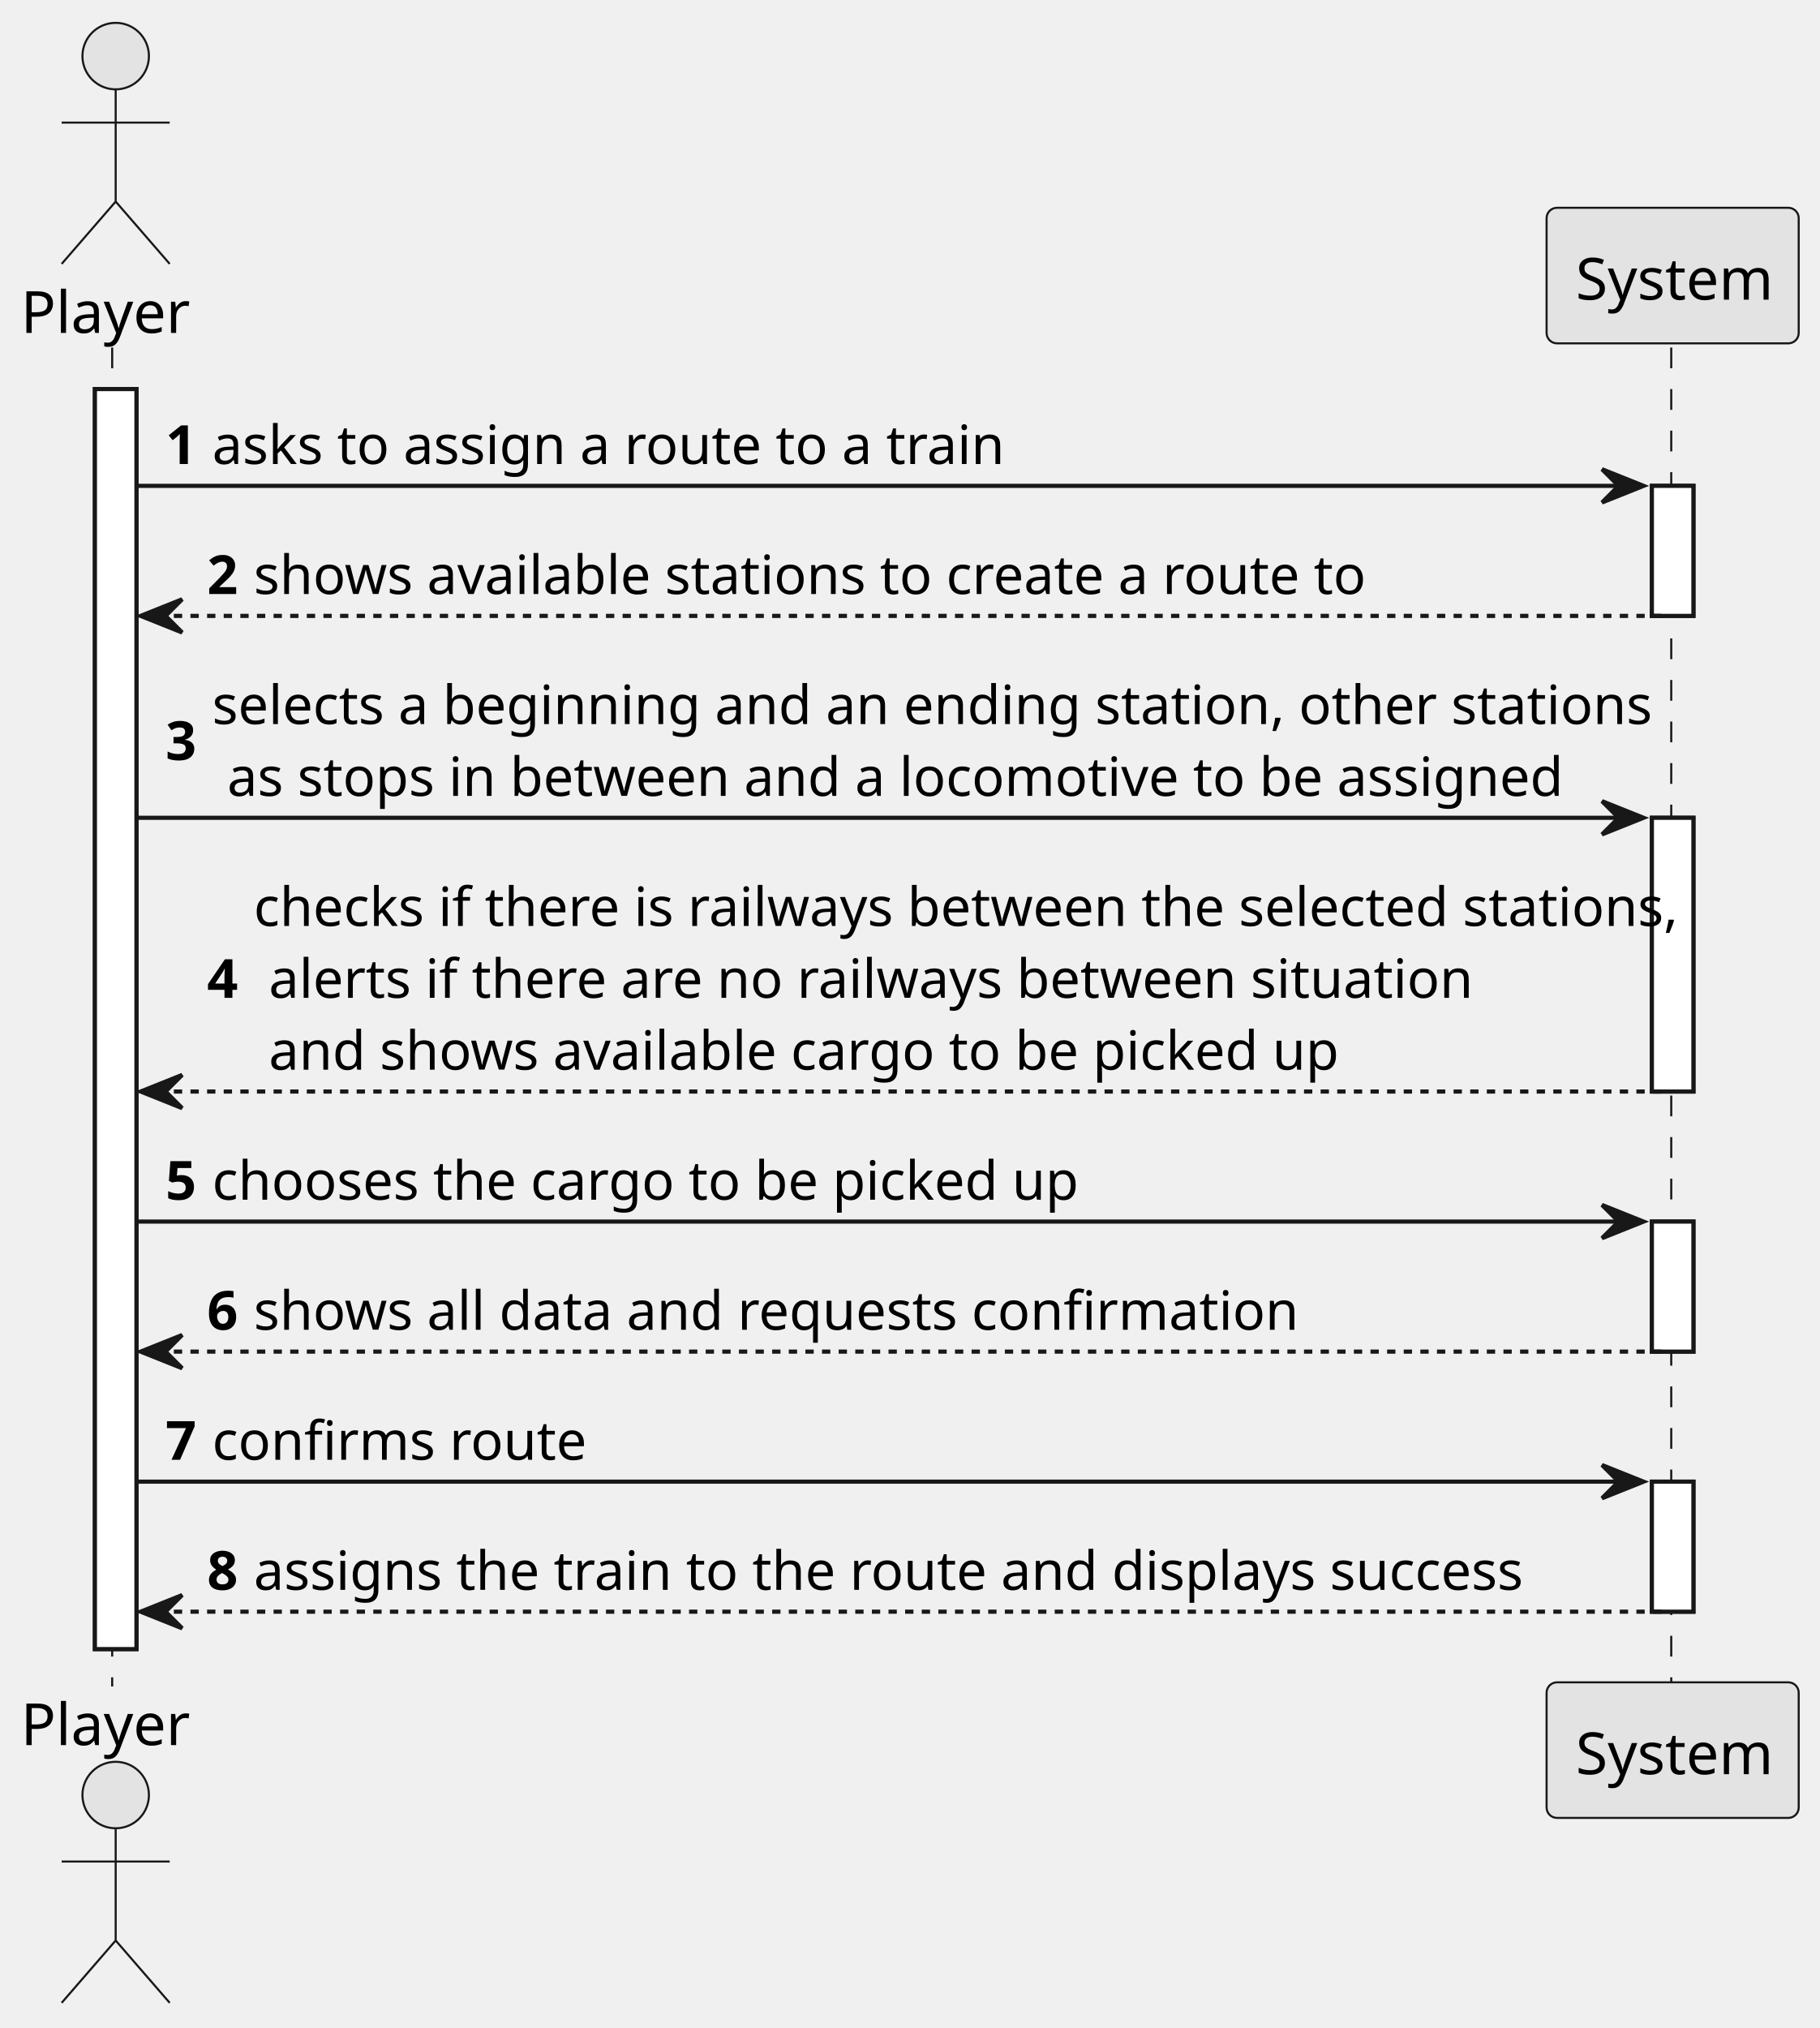
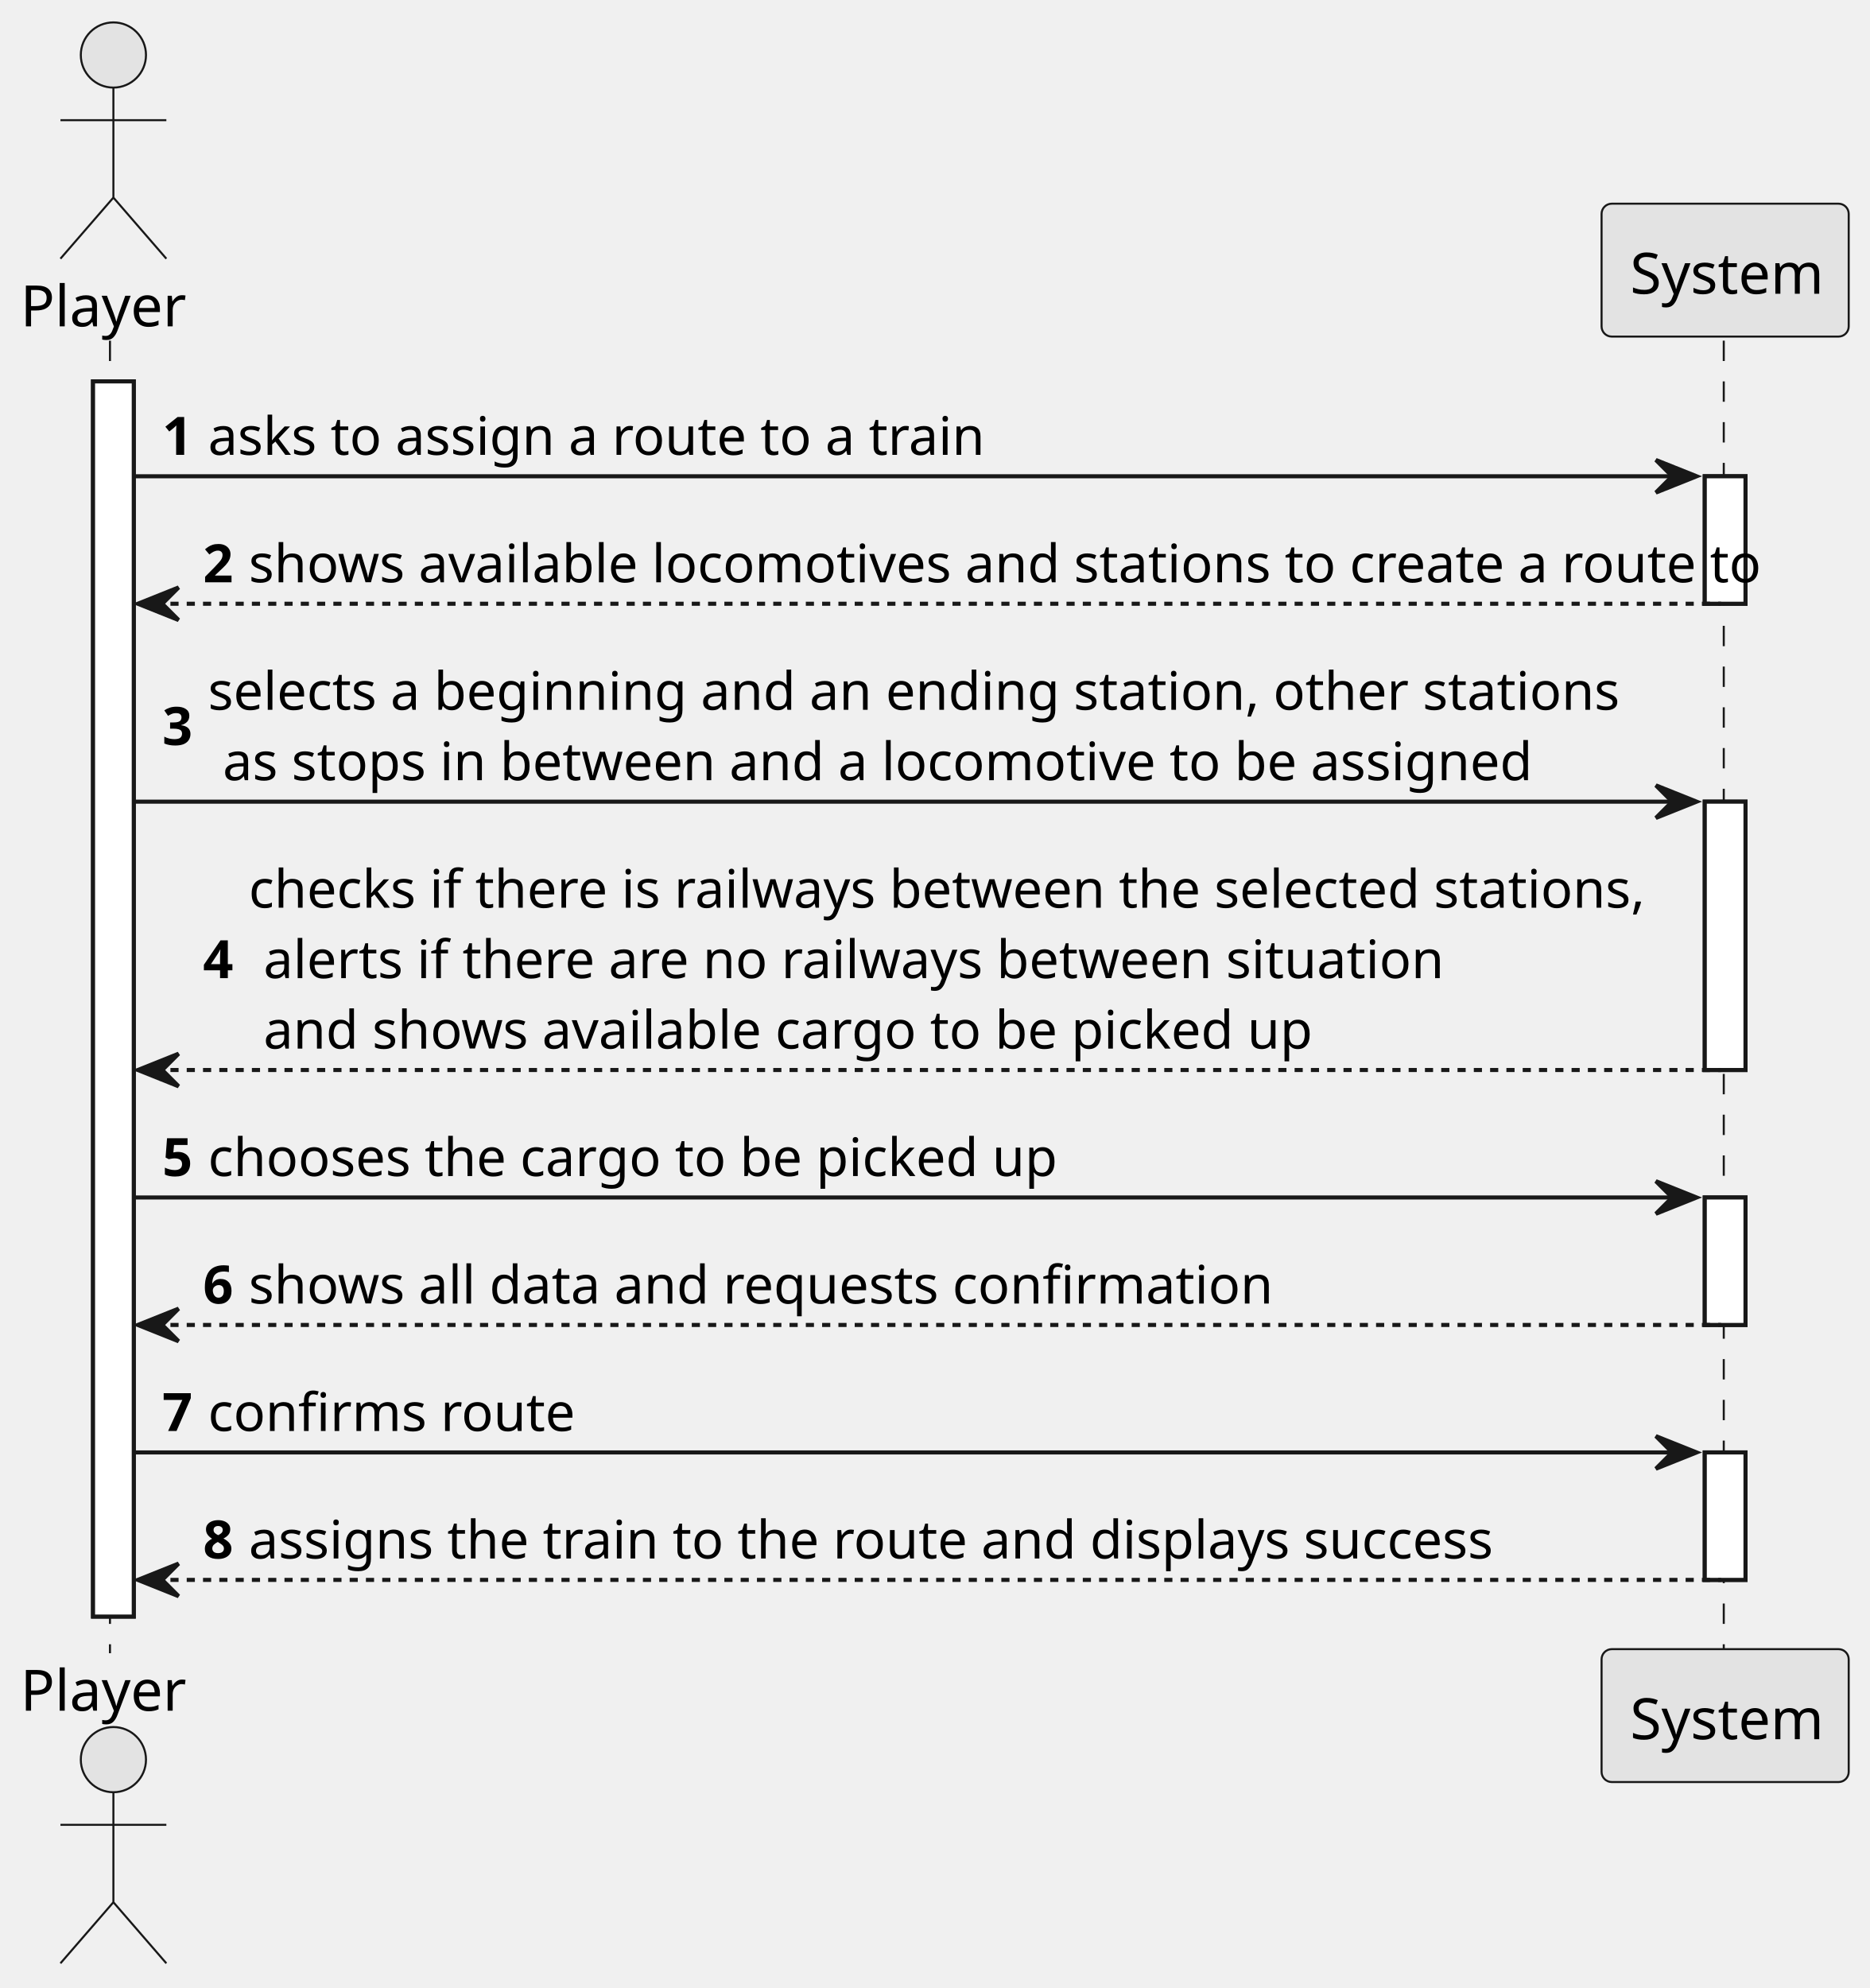
- <svg xmlns="http://www.w3.org/2000/svg" contentStyleType="text/css" height="488px" preserveAspectRatio="none" style="width:438px;height:488px;background:#FFFFFF;" version="1.1" viewBox="0 0 438 488" width="438px" zoomAndPan="magnify">
+ <svg xmlns="http://www.w3.org/2000/svg" contentStyleType="text/css" height="488px" preserveAspectRatio="none" style="width:459px;height:488px;background:#FFFFFF;" version="1.1" viewBox="0 0 459 488" width="459px" zoomAndPan="magnify">
  <defs />
  <g>
    <rect fill="#FFFFFF" height="303.201" style="stroke:#181818;stroke-width:1.0;" width="10" x="22.841" y="93.621" />
-     <rect fill="#FFFFFF" height="31.291" style="stroke:#181818;stroke-width:1.0;" width="10" x="397.565" y="116.912" />
-     <rect fill="#FFFFFF" height="65.873" style="stroke:#181818;stroke-width:1.0;" width="10" x="397.565" y="196.785" />
-     <rect fill="#FFFFFF" height="31.291" style="stroke:#181818;stroke-width:1.0;" width="10" x="397.565" y="293.949" />
-     <rect fill="#FFFFFF" height="31.291" style="stroke:#181818;stroke-width:1.0;" width="10" x="397.565" y="356.531" />
+     <rect fill="#FFFFFF" height="31.291" style="stroke:#181818;stroke-width:1.0;" width="10" x="418.544" y="116.912" />
+     <rect fill="#FFFFFF" height="65.873" style="stroke:#181818;stroke-width:1.0;" width="10" x="418.544" y="196.785" />
+     <rect fill="#FFFFFF" height="31.291" style="stroke:#181818;stroke-width:1.0;" width="10" x="418.544" y="293.949" />
+     <rect fill="#FFFFFF" height="31.291" style="stroke:#181818;stroke-width:1.0;" width="10" x="418.544" y="356.531" />
    <line style="stroke:#181818;stroke-width:0.5;stroke-dasharray:5.0,5.0;" x1="27" x2="27" y1="83.621" y2="405.822" />
-     <line style="stroke:#181818;stroke-width:0.5;stroke-dasharray:5.0,5.0;" x1="402.228" x2="402.228" y1="83.621" y2="405.822" />
+     <line style="stroke:#181818;stroke-width:0.5;stroke-dasharray:5.0,5.0;" x1="423.207" x2="423.207" y1="83.621" y2="405.822" />
    <text fill="#000000" font-family="sans-serif" font-size="14" lengthAdjust="spacing" textLength="39.683" x="5" y="80.107">Player</text>
    <ellipse cx="27.841" cy="13.5" fill="#E3E3E3" rx="8" ry="8" style="stroke:#181818;stroke-width:0.5;" />
    <path d="M27.841,21.5 L27.841,48.5 M14.841,29.5 L40.841,29.5 M27.841,48.5 L14.841,63.5 M27.841,48.5 L40.841,63.5 " fill="none" style="stroke:#181818;stroke-width:0.5;" />
    <text fill="#000000" font-family="sans-serif" font-size="14" lengthAdjust="spacing" textLength="39.683" x="5" y="419.93">Player</text>
    <ellipse cx="27.841" cy="431.943" fill="#E3E3E3" rx="8" ry="8" style="stroke:#181818;stroke-width:0.5;" />
    <path d="M27.841,439.943 L27.841,466.943 M14.841,447.943 L40.841,447.943 M27.841,466.943 L14.841,481.943 M27.841,466.943 L40.841,481.943 " fill="none" style="stroke:#181818;stroke-width:0.5;" />
-     <rect fill="#E3E3E3" height="32.621" rx="2.5" ry="2.5" style="stroke:#181818;stroke-width:0.5;" width="60.676" x="372.228" y="50" />
-     <text fill="#000000" font-family="sans-serif" font-size="14" lengthAdjust="spacing" textLength="46.676" x="379.228" y="72.107">System</text>
-     <rect fill="#E3E3E3" height="32.621" rx="2.5" ry="2.5" style="stroke:#181818;stroke-width:0.5;" width="60.676" x="372.228" y="404.822" />
-     <text fill="#000000" font-family="sans-serif" font-size="14" lengthAdjust="spacing" textLength="46.676" x="379.228" y="426.93">System</text>
+     <rect fill="#E3E3E3" height="32.621" rx="2.5" ry="2.5" style="stroke:#181818;stroke-width:0.5;" width="60.676" x="393.207" y="50" />
+     <text fill="#000000" font-family="sans-serif" font-size="14" lengthAdjust="spacing" textLength="46.676" x="400.207" y="72.107">System</text>
+     <rect fill="#E3E3E3" height="32.621" rx="2.5" ry="2.5" style="stroke:#181818;stroke-width:0.5;" width="60.676" x="393.207" y="404.822" />
+     <text fill="#000000" font-family="sans-serif" font-size="14" lengthAdjust="spacing" textLength="46.676" x="400.207" y="426.93">System</text>
    <rect fill="#FFFFFF" height="303.201" style="stroke:#181818;stroke-width:1.0;" width="10" x="22.841" y="93.621" />
-     <rect fill="#FFFFFF" height="31.291" style="stroke:#181818;stroke-width:1.0;" width="10" x="397.565" y="116.912" />
-     <rect fill="#FFFFFF" height="65.873" style="stroke:#181818;stroke-width:1.0;" width="10" x="397.565" y="196.785" />
-     <rect fill="#FFFFFF" height="31.291" style="stroke:#181818;stroke-width:1.0;" width="10" x="397.565" y="293.949" />
-     <rect fill="#FFFFFF" height="31.291" style="stroke:#181818;stroke-width:1.0;" width="10" x="397.565" y="356.531" />
-     <polygon fill="#181818" points="385.565,112.912,395.565,116.912,385.565,120.912,389.565,116.912" style="stroke:#181818;stroke-width:1.0;" />
-     <line style="stroke:#181818;stroke-width:1.0;" x1="32.841" x2="391.565" y1="116.912" y2="116.912" />
+     <rect fill="#FFFFFF" height="31.291" style="stroke:#181818;stroke-width:1.0;" width="10" x="418.544" y="116.912" />
+     <rect fill="#FFFFFF" height="65.873" style="stroke:#181818;stroke-width:1.0;" width="10" x="418.544" y="196.785" />
+     <rect fill="#FFFFFF" height="31.291" style="stroke:#181818;stroke-width:1.0;" width="10" x="418.544" y="293.949" />
+     <rect fill="#FFFFFF" height="31.291" style="stroke:#181818;stroke-width:1.0;" width="10" x="418.544" y="356.531" />
+     <polygon fill="#181818" points="406.544,112.912,416.544,116.912,406.544,120.912,410.544,116.912" style="stroke:#181818;stroke-width:1.0;" />
+     <line style="stroke:#181818;stroke-width:1.0;" x1="32.841" x2="412.544" y1="116.912" y2="116.912" />
    <text fill="#000000" font-family="sans-serif" font-size="13" font-weight="bold" lengthAdjust="spacing" textLength="7.23" x="39.841" y="111.649">1</text>
    <text fill="#000000" font-family="sans-serif" font-size="13" lengthAdjust="spacing" textLength="180.654" x="51.071" y="111.649">asks to assign a route to a train</text>
    <polygon fill="#181818" points="43.841,144.203,33.841,148.203,43.841,152.203,39.841,148.203" style="stroke:#181818;stroke-width:1.0;" />
-     <line style="stroke:#181818;stroke-width:1.0;stroke-dasharray:2.0,2.0;" x1="37.841" x2="401.565" y1="148.203" y2="148.203" />
+     <line style="stroke:#181818;stroke-width:1.0;stroke-dasharray:2.0,2.0;" x1="37.841" x2="422.544" y1="148.203" y2="148.203" />
    <text fill="#000000" font-family="sans-serif" font-size="13" font-weight="bold" lengthAdjust="spacing" textLength="7.23" x="49.841" y="142.94">2</text>
-     <text fill="#000000" font-family="sans-serif" font-size="13" lengthAdjust="spacing" textLength="252.922" x="61.071" y="142.94">shows available stations to create a route to</text>
-     <polygon fill="#181818" points="385.565,192.785,395.565,196.785,385.565,200.785,389.565,196.785" style="stroke:#181818;stroke-width:1.0;" />
-     <line style="stroke:#181818;stroke-width:1.0;" x1="32.841" x2="391.565" y1="196.785" y2="196.785" />
+     <text fill="#000000" font-family="sans-serif" font-size="13" lengthAdjust="spacing" textLength="350.473" x="61.071" y="142.94">shows available locomotives and stations to create a route to</text>
+     <polygon fill="#181818" points="406.544,192.785,416.544,196.785,406.544,200.785,410.544,196.785" style="stroke:#181818;stroke-width:1.0;" />
+     <line style="stroke:#181818;stroke-width:1.0;" x1="32.841" x2="412.544" y1="196.785" y2="196.785" />
    <text fill="#000000" font-family="sans-serif" font-size="13" font-weight="bold" lengthAdjust="spacing" textLength="7.23" x="39.841" y="182.877">3</text>
    <text fill="#000000" font-family="sans-serif" font-size="13" lengthAdjust="spacing" textLength="324.505" x="51.071" y="174.231">selects a beginning and an ending station, other stations</text>
    <text fill="#000000" font-family="sans-serif" font-size="13" lengthAdjust="spacing" textLength="304.973" x="54.683" y="191.523">as stops in between and a locomotive to be assigned</text>
    <polygon fill="#181818" points="43.841,258.658,33.841,262.658,43.841,266.658,39.841,262.658" style="stroke:#181818;stroke-width:1.0;" />
-     <line style="stroke:#181818;stroke-width:1.0;stroke-dasharray:2.0,2.0;" x1="37.841" x2="401.565" y1="262.658" y2="262.658" />
+     <line style="stroke:#181818;stroke-width:1.0;stroke-dasharray:2.0,2.0;" x1="37.841" x2="422.544" y1="262.658" y2="262.658" />
    <text fill="#000000" font-family="sans-serif" font-size="13" font-weight="bold" lengthAdjust="spacing" textLength="7.23" x="49.841" y="240.105">4</text>
    <text fill="#000000" font-family="sans-serif" font-size="13" lengthAdjust="spacing" textLength="325.882" x="61.071" y="222.814">checks if there is railways between the selected stations,</text>
    <text fill="#000000" font-family="sans-serif" font-size="13" lengthAdjust="spacing" textLength="270.975" x="64.683" y="240.105">alerts if there are no railways between situation</text>
    <text fill="#000000" font-family="sans-serif" font-size="13" lengthAdjust="spacing" textLength="244.994" x="64.683" y="257.396">and shows available cargo to be picked up</text>
-     <polygon fill="#181818" points="385.565,289.949,395.565,293.949,385.565,297.949,389.565,293.949" style="stroke:#181818;stroke-width:1.0;" />
-     <line style="stroke:#181818;stroke-width:1.0;" x1="32.841" x2="391.565" y1="293.949" y2="293.949" />
+     <polygon fill="#181818" points="406.544,289.949,416.544,293.949,406.544,297.949,410.544,293.949" style="stroke:#181818;stroke-width:1.0;" />
+     <line style="stroke:#181818;stroke-width:1.0;" x1="32.841" x2="412.544" y1="293.949" y2="293.949" />
    <text fill="#000000" font-family="sans-serif" font-size="13" font-weight="bold" lengthAdjust="spacing" textLength="7.23" x="39.841" y="288.687">5</text>
    <text fill="#000000" font-family="sans-serif" font-size="13" lengthAdjust="spacing" textLength="198.022" x="51.071" y="288.687">chooses the cargo to be picked up</text>
    <polygon fill="#181818" points="43.841,321.24,33.841,325.24,43.841,329.24,39.841,325.24" style="stroke:#181818;stroke-width:1.0;" />
-     <line style="stroke:#181818;stroke-width:1.0;stroke-dasharray:2.0,2.0;" x1="37.841" x2="401.565" y1="325.24" y2="325.24" />
+     <line style="stroke:#181818;stroke-width:1.0;stroke-dasharray:2.0,2.0;" x1="37.841" x2="422.544" y1="325.24" y2="325.24" />
    <text fill="#000000" font-family="sans-serif" font-size="13" font-weight="bold" lengthAdjust="spacing" textLength="7.23" x="49.841" y="319.978">6</text>
    <text fill="#000000" font-family="sans-serif" font-size="13" lengthAdjust="spacing" textLength="235.574" x="61.071" y="319.978">shows all data and requests confirmation</text>
-     <polygon fill="#181818" points="385.565,352.531,395.565,356.531,385.565,360.531,389.565,356.531" style="stroke:#181818;stroke-width:1.0;" />
-     <line style="stroke:#181818;stroke-width:1.0;" x1="32.841" x2="391.565" y1="356.531" y2="356.531" />
+     <polygon fill="#181818" points="406.544,352.531,416.544,356.531,406.544,360.531,410.544,356.531" style="stroke:#181818;stroke-width:1.0;" />
+     <line style="stroke:#181818;stroke-width:1.0;" x1="32.841" x2="412.544" y1="356.531" y2="356.531" />
    <text fill="#000000" font-family="sans-serif" font-size="13" font-weight="bold" lengthAdjust="spacing" textLength="7.23" x="39.841" y="351.269">7</text>
    <text fill="#000000" font-family="sans-serif" font-size="13" lengthAdjust="spacing" textLength="82.361" x="51.071" y="351.269">confirms route</text>
    <polygon fill="#181818" points="43.841,383.822,33.841,387.822,43.841,391.822,39.841,387.822" style="stroke:#181818;stroke-width:1.0;" />
-     <line style="stroke:#181818;stroke-width:1.0;stroke-dasharray:2.0,2.0;" x1="37.841" x2="401.565" y1="387.822" y2="387.822" />
+     <line style="stroke:#181818;stroke-width:1.0;stroke-dasharray:2.0,2.0;" x1="37.841" x2="422.544" y1="387.822" y2="387.822" />
    <text fill="#000000" font-family="sans-serif" font-size="13" font-weight="bold" lengthAdjust="spacing" textLength="7.23" x="49.841" y="382.56">8</text>
    <text fill="#000000" font-family="sans-serif" font-size="13" lengthAdjust="spacing" textLength="290.494" x="61.071" y="382.56">assigns the train to the route and displays success</text>
  </g>
</svg>
